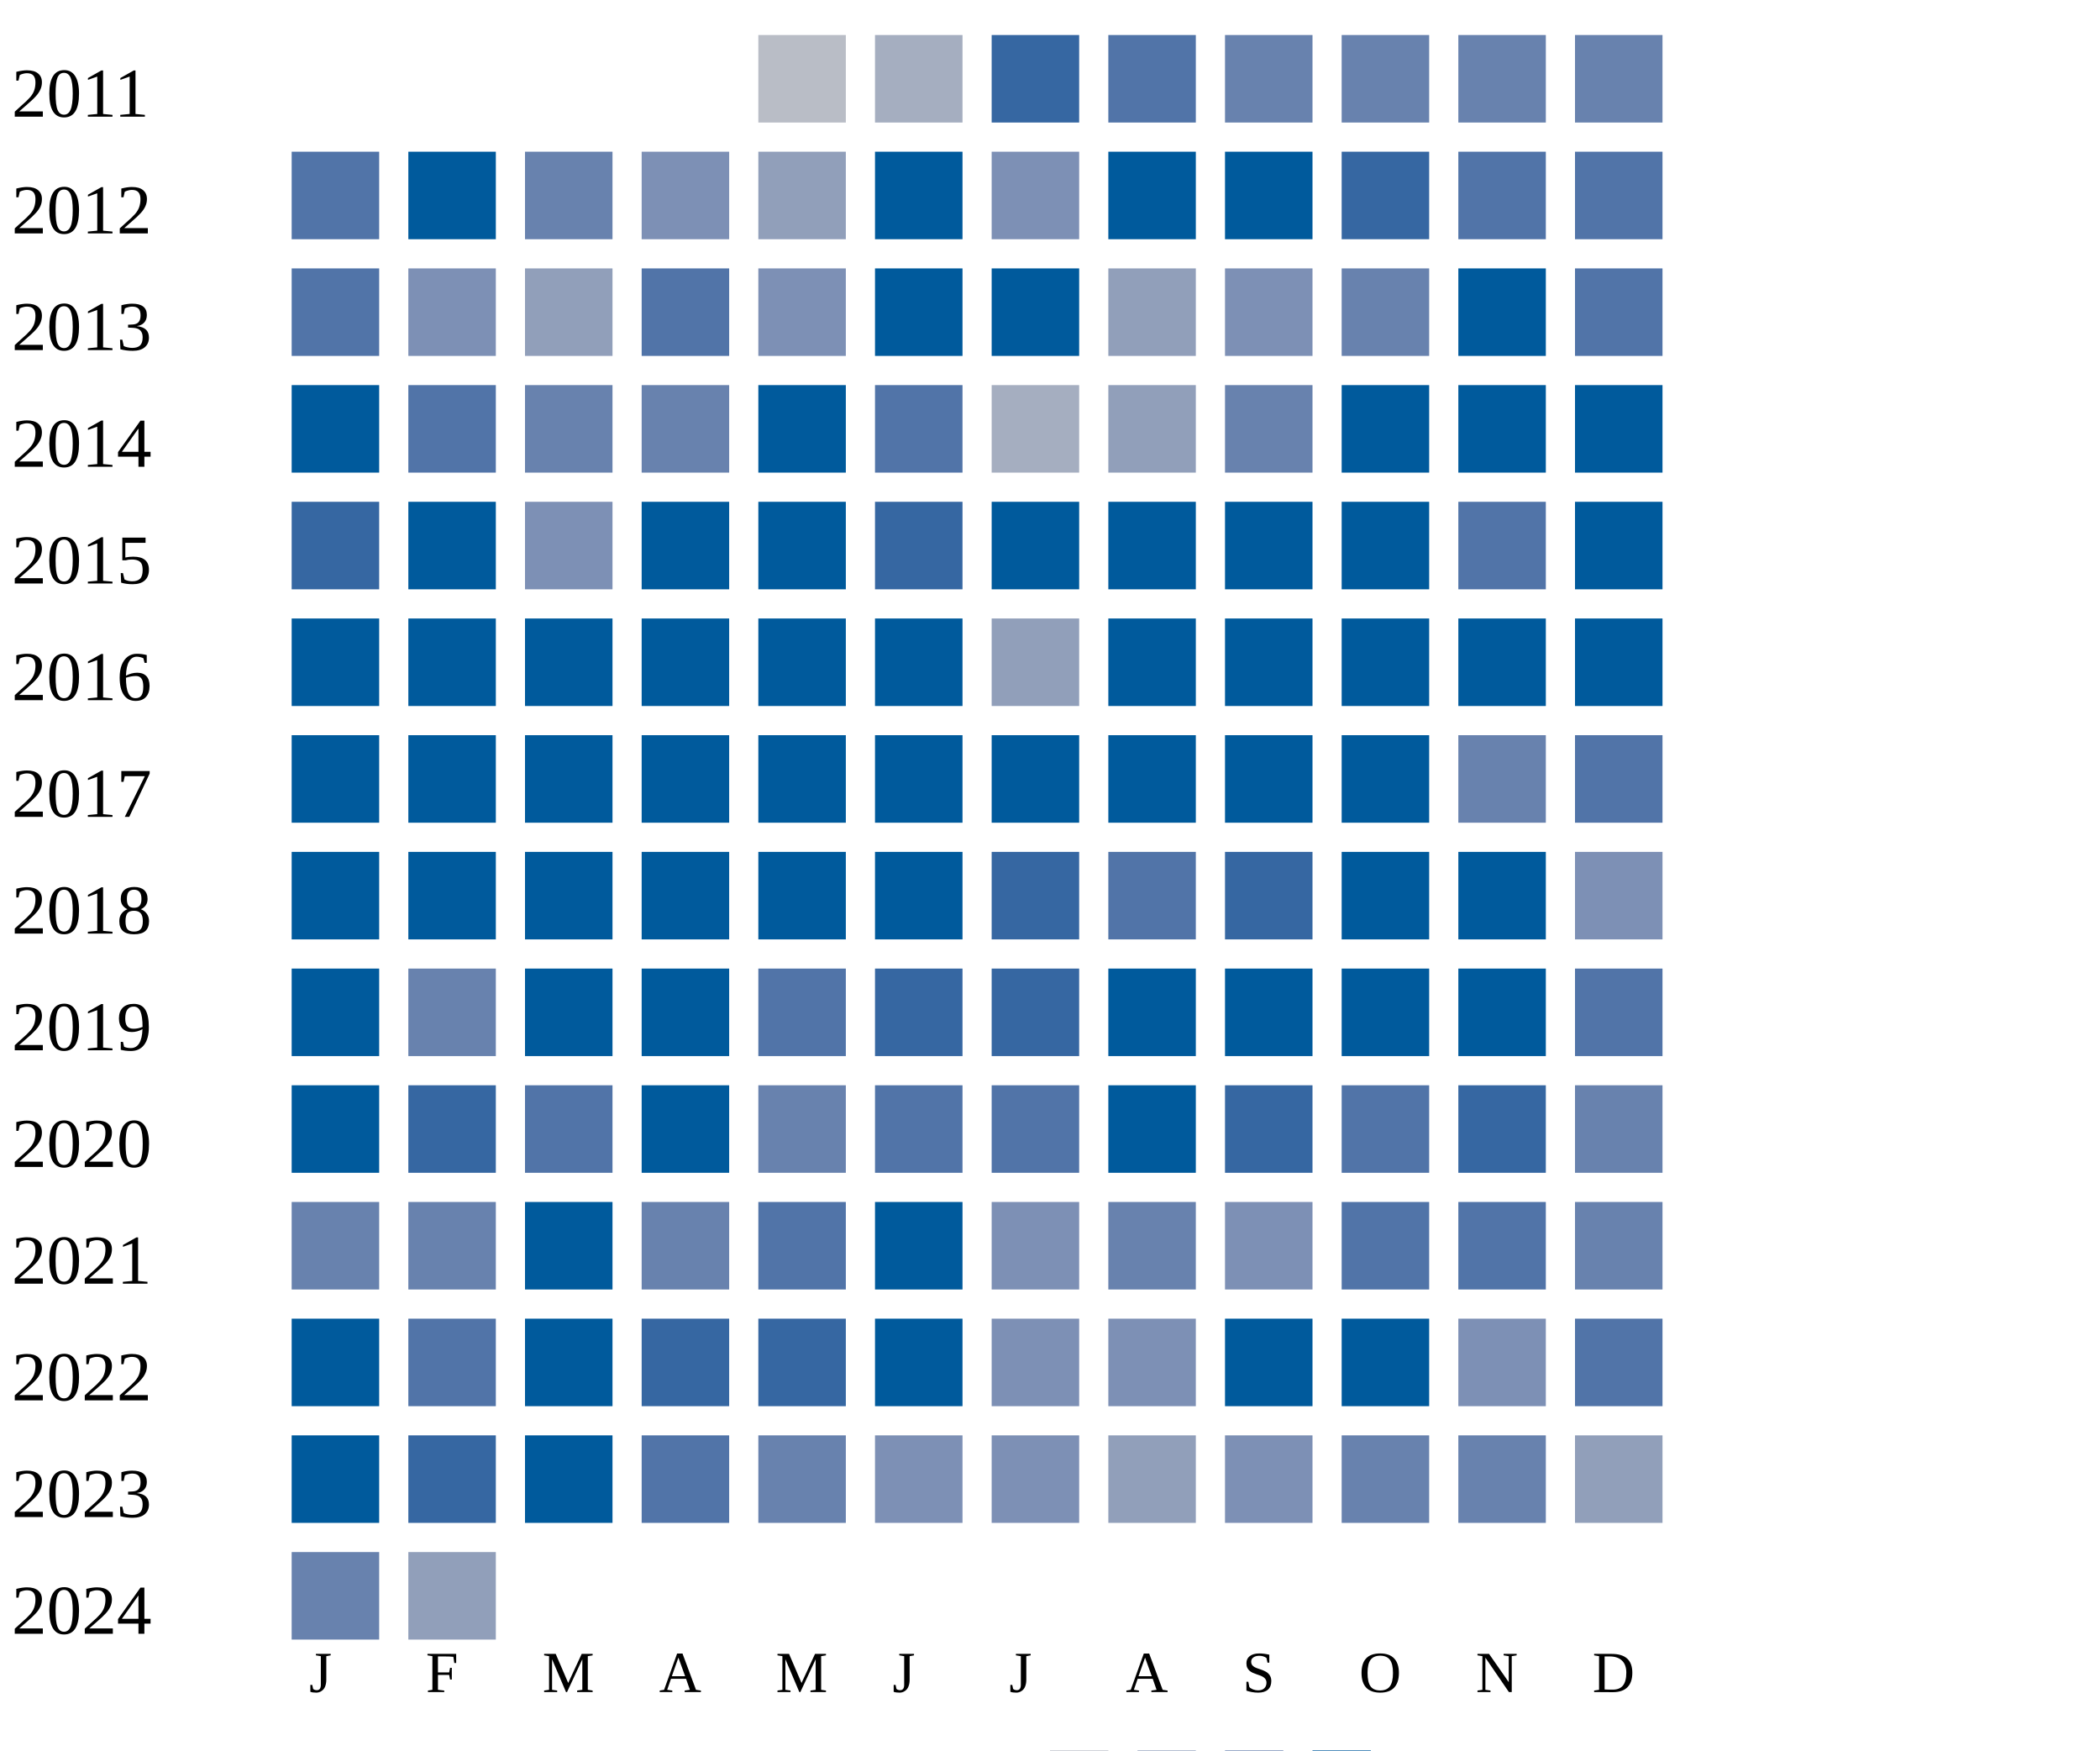
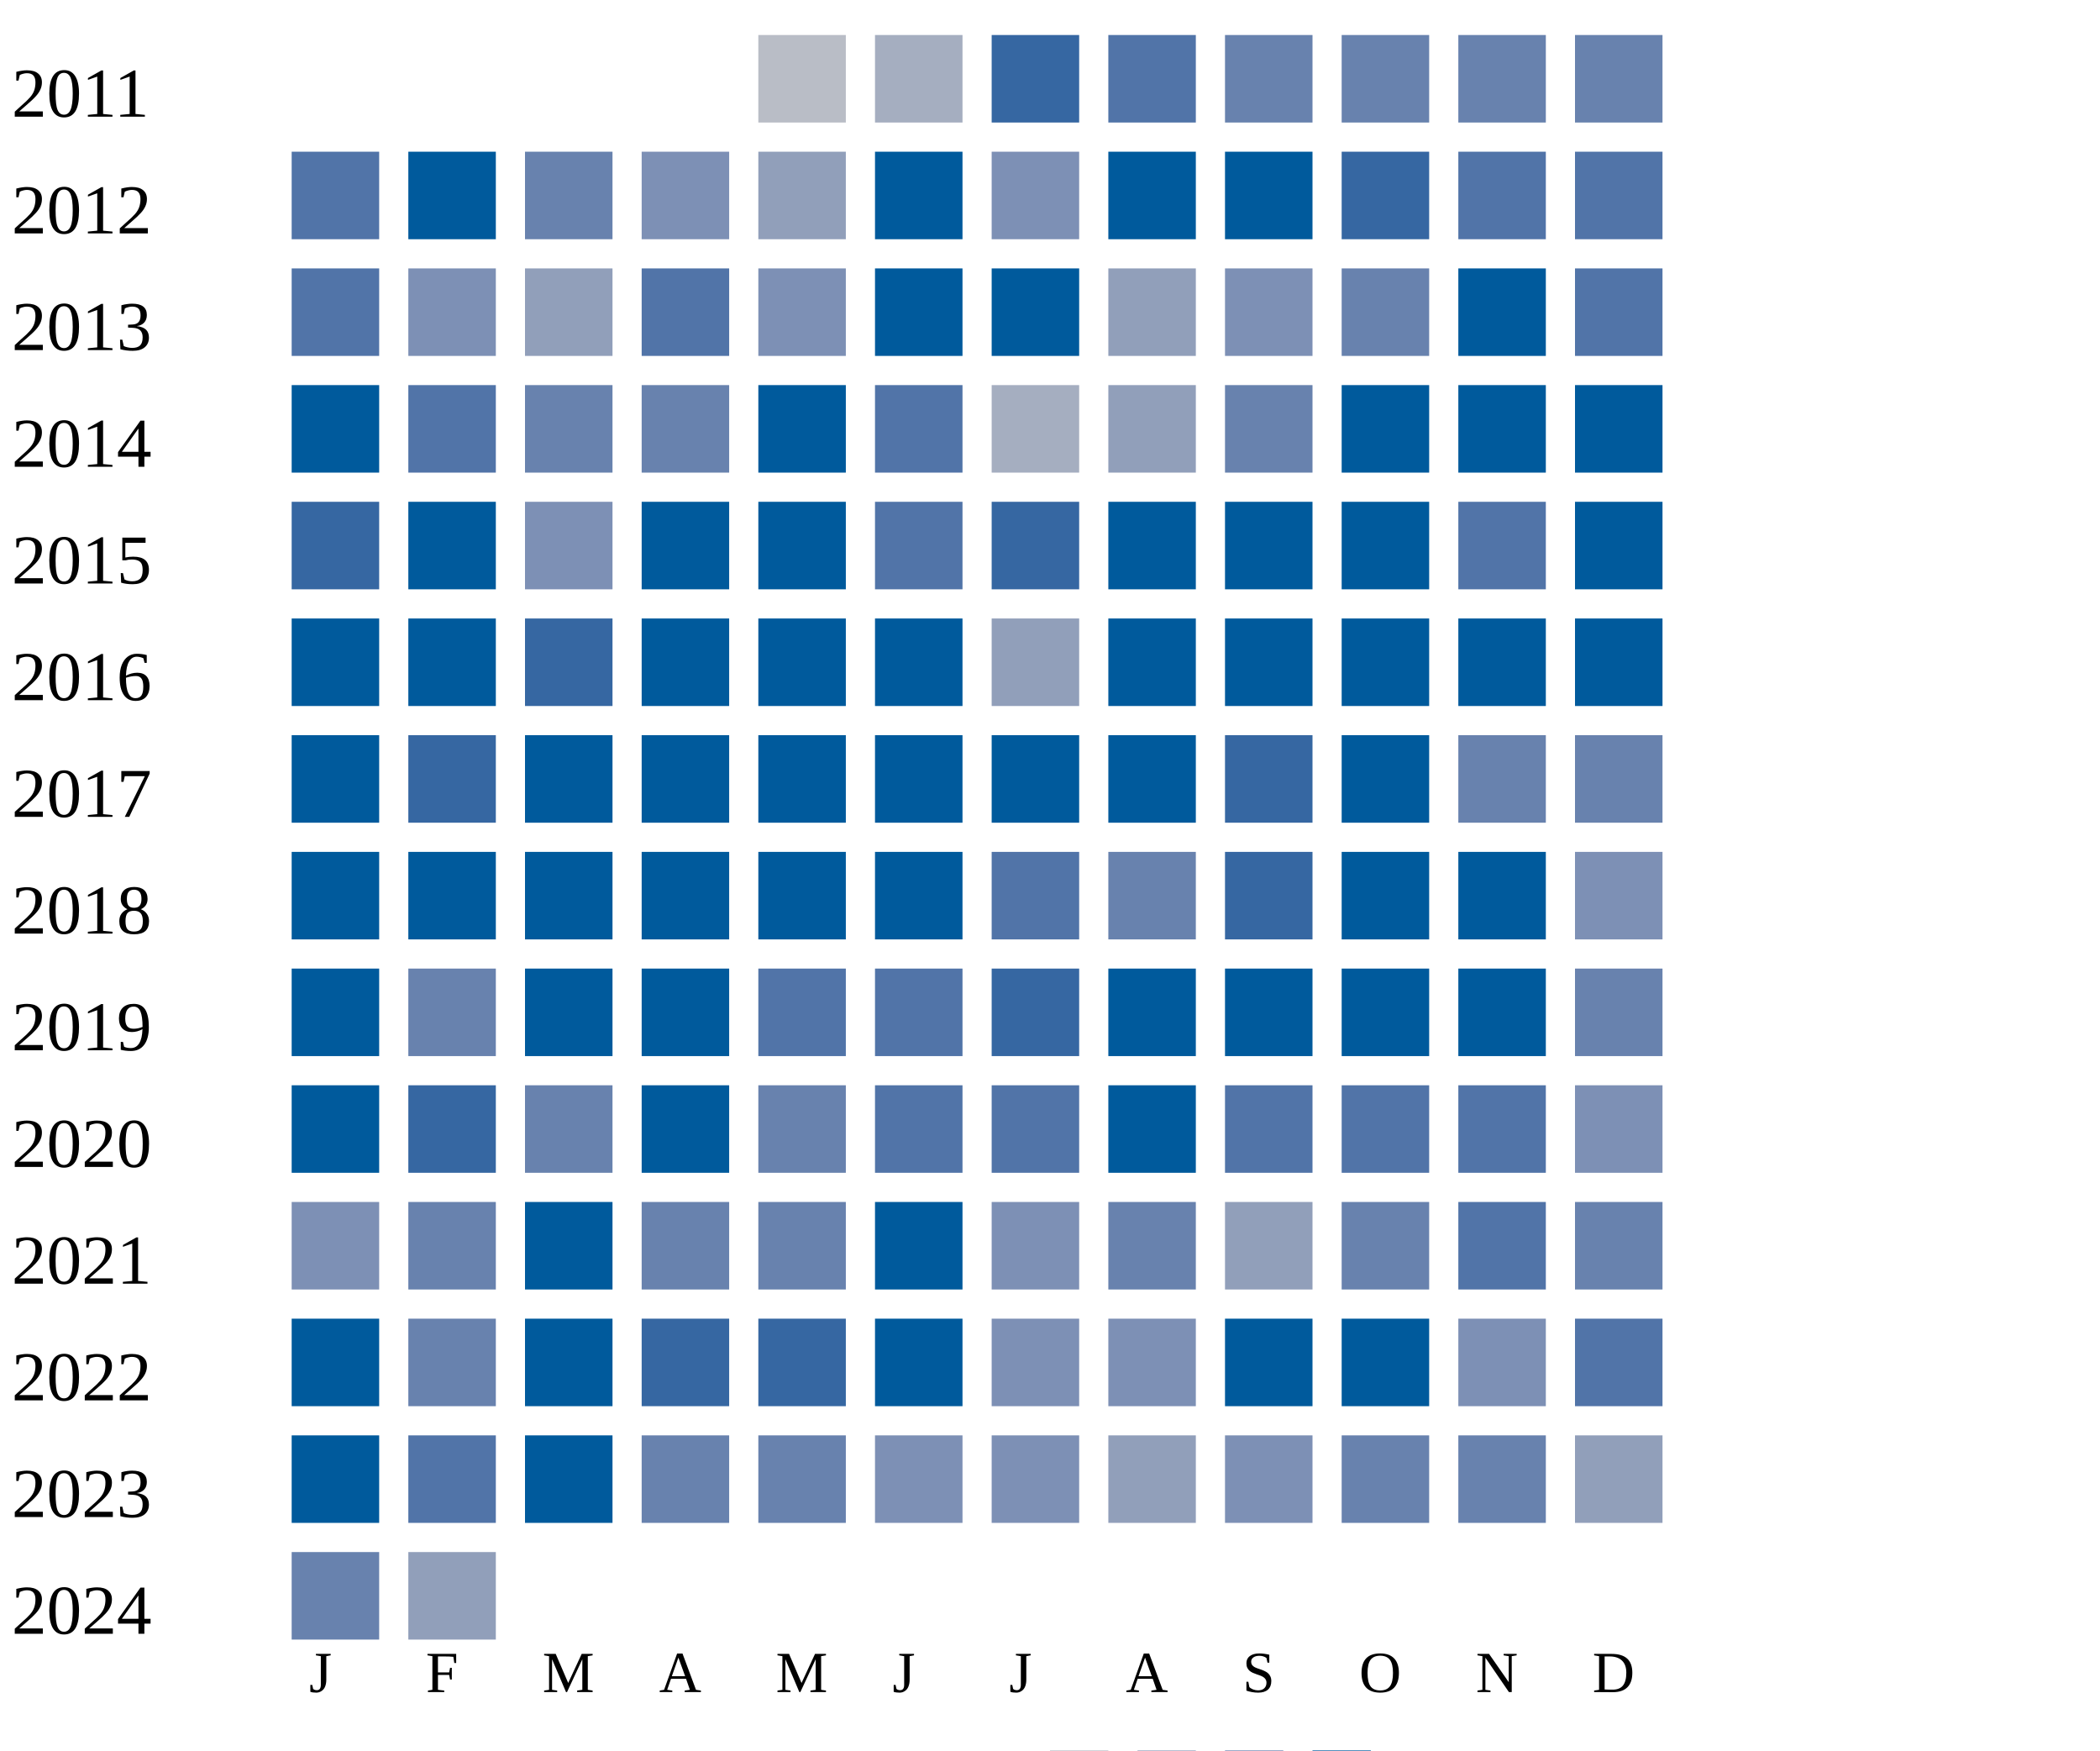
<svg xmlns="http://www.w3.org/2000/svg" width="360" height="300">
  <g transform="translate(0 0)">
    <text x="2" y="20">2011</text>
    <rect x="130" y="6" width="15" height="15" fill="#b9bdc6" />
    <rect x="150" y="6" width="15" height="15" fill="#a5aec0" />
    <rect x="170" y="6" width="15" height="15" fill="#3667a2" />
    <rect x="190" y="6" width="15" height="15" fill="#5174a8" />
    <rect x="210" y="6" width="15" height="15" fill="#6882ae" />
    <rect x="230" y="6" width="15" height="15" fill="#6882ae" />
    <rect x="250" y="6" width="15" height="15" fill="#6882ae" />
    <rect x="270" y="6" width="15" height="15" fill="#6882ae" />
  </g>
  <g transform="translate(0 20)">
    <text x="2" y="20">2012</text>
    <rect x="50" y="6" width="15" height="15" fill="#5174a8" />
    <rect x="70" y="6" width="15" height="15" fill="#005a9c" />
    <rect x="90" y="6" width="15" height="15" fill="#6882ae" />
    <rect x="110" y="6" width="15" height="15" fill="#7d90b5" />
    <rect x="130" y="6" width="15" height="15" fill="#919fba" />
    <rect x="150" y="6" width="15" height="15" fill="#005a9c" />
    <rect x="170" y="6" width="15" height="15" fill="#7d90b5" />
    <rect x="190" y="6" width="15" height="15" fill="#005a9c" />
    <rect x="210" y="6" width="15" height="15" fill="#005a9c" />
    <rect x="230" y="6" width="15" height="15" fill="#3667a2" />
    <rect x="250" y="6" width="15" height="15" fill="#5174a8" />
    <rect x="270" y="6" width="15" height="15" fill="#5174a8" />
  </g>
  <g transform="translate(0 40)">
    <text x="2" y="20">2013</text>
    <rect x="50" y="6" width="15" height="15" fill="#5174a8" />
    <rect x="70" y="6" width="15" height="15" fill="#7d90b5" />
    <rect x="90" y="6" width="15" height="15" fill="#919fba" />
    <rect x="110" y="6" width="15" height="15" fill="#5174a8" />
    <rect x="130" y="6" width="15" height="15" fill="#7d90b5" />
    <rect x="150" y="6" width="15" height="15" fill="#005a9c" />
    <rect x="170" y="6" width="15" height="15" fill="#005a9c" />
    <rect x="190" y="6" width="15" height="15" fill="#919fba" />
    <rect x="210" y="6" width="15" height="15" fill="#7d90b5" />
    <rect x="230" y="6" width="15" height="15" fill="#6882ae" />
    <rect x="250" y="6" width="15" height="15" fill="#005a9c" />
    <rect x="270" y="6" width="15" height="15" fill="#5174a8" />
  </g>
  <g transform="translate(0 60)">
    <text x="2" y="20">2014</text>
    <rect x="50" y="6" width="15" height="15" fill="#005a9c" />
    <rect x="70" y="6" width="15" height="15" fill="#5174a8" />
    <rect x="90" y="6" width="15" height="15" fill="#6882ae" />
    <rect x="110" y="6" width="15" height="15" fill="#6882ae" />
    <rect x="130" y="6" width="15" height="15" fill="#005a9c" />
    <rect x="150" y="6" width="15" height="15" fill="#5174a8" />
    <rect x="170" y="6" width="15" height="15" fill="#a5aec0" />
    <rect x="190" y="6" width="15" height="15" fill="#919fba" />
    <rect x="210" y="6" width="15" height="15" fill="#6882ae" />
    <rect x="230" y="6" width="15" height="15" fill="#005a9c" />
    <rect x="250" y="6" width="15" height="15" fill="#005a9c" />
    <rect x="270" y="6" width="15" height="15" fill="#005a9c" />
  </g>
  <g transform="translate(0 80)">
    <text x="2" y="20">2015</text>
    <rect x="50" y="6" width="15" height="15" fill="#3667a2" />
    <rect x="70" y="6" width="15" height="15" fill="#005a9c" />
    <rect x="90" y="6" width="15" height="15" fill="#7d90b5" />
    <rect x="110" y="6" width="15" height="15" fill="#005a9c" />
    <rect x="130" y="6" width="15" height="15" fill="#005a9c" />
-     <rect x="150" y="6" width="15" height="15" fill="#3667a2" />
-     <rect x="170" y="6" width="15" height="15" fill="#005a9c" />
+     <rect x="150" y="6" width="15" height="15" fill="#5174a8" />
+     <rect x="170" y="6" width="15" height="15" fill="#3667a2" />
    <rect x="190" y="6" width="15" height="15" fill="#005a9c" />
    <rect x="210" y="6" width="15" height="15" fill="#005a9c" />
    <rect x="230" y="6" width="15" height="15" fill="#005a9c" />
    <rect x="250" y="6" width="15" height="15" fill="#5174a8" />
    <rect x="270" y="6" width="15" height="15" fill="#005a9c" />
  </g>
  <g transform="translate(0 100)">
    <text x="2" y="20">2016</text>
    <rect x="50" y="6" width="15" height="15" fill="#005a9c" />
    <rect x="70" y="6" width="15" height="15" fill="#005a9c" />
-     <rect x="90" y="6" width="15" height="15" fill="#005a9c" />
+     <rect x="90" y="6" width="15" height="15" fill="#3667a2" />
    <rect x="110" y="6" width="15" height="15" fill="#005a9c" />
    <rect x="130" y="6" width="15" height="15" fill="#005a9c" />
    <rect x="150" y="6" width="15" height="15" fill="#005a9c" />
    <rect x="170" y="6" width="15" height="15" fill="#919fba" />
    <rect x="190" y="6" width="15" height="15" fill="#005a9c" />
    <rect x="210" y="6" width="15" height="15" fill="#005a9c" />
    <rect x="230" y="6" width="15" height="15" fill="#005a9c" />
    <rect x="250" y="6" width="15" height="15" fill="#005a9c" />
    <rect x="270" y="6" width="15" height="15" fill="#005a9c" />
  </g>
  <g transform="translate(0 120)">
    <text x="2" y="20">2017</text>
    <rect x="50" y="6" width="15" height="15" fill="#005a9c" />
-     <rect x="70" y="6" width="15" height="15" fill="#005a9c" />
+     <rect x="70" y="6" width="15" height="15" fill="#3667a2" />
    <rect x="90" y="6" width="15" height="15" fill="#005a9c" />
    <rect x="110" y="6" width="15" height="15" fill="#005a9c" />
    <rect x="130" y="6" width="15" height="15" fill="#005a9c" />
    <rect x="150" y="6" width="15" height="15" fill="#005a9c" />
    <rect x="170" y="6" width="15" height="15" fill="#005a9c" />
    <rect x="190" y="6" width="15" height="15" fill="#005a9c" />
-     <rect x="210" y="6" width="15" height="15" fill="#005a9c" />
+     <rect x="210" y="6" width="15" height="15" fill="#3667a2" />
    <rect x="230" y="6" width="15" height="15" fill="#005a9c" />
    <rect x="250" y="6" width="15" height="15" fill="#6882ae" />
-     <rect x="270" y="6" width="15" height="15" fill="#5174a8" />
+     <rect x="270" y="6" width="15" height="15" fill="#6882ae" />
  </g>
  <g transform="translate(0 140)">
    <text x="2" y="20">2018</text>
    <rect x="50" y="6" width="15" height="15" fill="#005a9c" />
    <rect x="70" y="6" width="15" height="15" fill="#005a9c" />
    <rect x="90" y="6" width="15" height="15" fill="#005a9c" />
    <rect x="110" y="6" width="15" height="15" fill="#005a9c" />
    <rect x="130" y="6" width="15" height="15" fill="#005a9c" />
    <rect x="150" y="6" width="15" height="15" fill="#005a9c" />
-     <rect x="170" y="6" width="15" height="15" fill="#3667a2" />
-     <rect x="190" y="6" width="15" height="15" fill="#5174a8" />
+     <rect x="170" y="6" width="15" height="15" fill="#5174a8" />
+     <rect x="190" y="6" width="15" height="15" fill="#6882ae" />
    <rect x="210" y="6" width="15" height="15" fill="#3667a2" />
    <rect x="230" y="6" width="15" height="15" fill="#005a9c" />
    <rect x="250" y="6" width="15" height="15" fill="#005a9c" />
    <rect x="270" y="6" width="15" height="15" fill="#7d90b5" />
  </g>
  <g transform="translate(0 160)">
    <text x="2" y="20">2019</text>
    <rect x="50" y="6" width="15" height="15" fill="#005a9c" />
    <rect x="70" y="6" width="15" height="15" fill="#6882ae" />
    <rect x="90" y="6" width="15" height="15" fill="#005a9c" />
    <rect x="110" y="6" width="15" height="15" fill="#005a9c" />
    <rect x="130" y="6" width="15" height="15" fill="#5174a8" />
-     <rect x="150" y="6" width="15" height="15" fill="#3667a2" />
+     <rect x="150" y="6" width="15" height="15" fill="#5174a8" />
    <rect x="170" y="6" width="15" height="15" fill="#3667a2" />
    <rect x="190" y="6" width="15" height="15" fill="#005a9c" />
    <rect x="210" y="6" width="15" height="15" fill="#005a9c" />
    <rect x="230" y="6" width="15" height="15" fill="#005a9c" />
    <rect x="250" y="6" width="15" height="15" fill="#005a9c" />
-     <rect x="270" y="6" width="15" height="15" fill="#5174a8" />
+     <rect x="270" y="6" width="15" height="15" fill="#6882ae" />
  </g>
  <g transform="translate(0 180)">
    <text x="2" y="20">2020</text>
    <rect x="50" y="6" width="15" height="15" fill="#005a9c" />
    <rect x="70" y="6" width="15" height="15" fill="#3667a2" />
-     <rect x="90" y="6" width="15" height="15" fill="#5174a8" />
+     <rect x="90" y="6" width="15" height="15" fill="#6882ae" />
    <rect x="110" y="6" width="15" height="15" fill="#005a9c" />
    <rect x="130" y="6" width="15" height="15" fill="#6882ae" />
    <rect x="150" y="6" width="15" height="15" fill="#5174a8" />
    <rect x="170" y="6" width="15" height="15" fill="#5174a8" />
    <rect x="190" y="6" width="15" height="15" fill="#005a9c" />
-     <rect x="210" y="6" width="15" height="15" fill="#3667a2" />
+     <rect x="210" y="6" width="15" height="15" fill="#5174a8" />
    <rect x="230" y="6" width="15" height="15" fill="#5174a8" />
-     <rect x="250" y="6" width="15" height="15" fill="#3667a2" />
-     <rect x="270" y="6" width="15" height="15" fill="#6882ae" />
+     <rect x="250" y="6" width="15" height="15" fill="#5174a8" />
+     <rect x="270" y="6" width="15" height="15" fill="#7d90b5" />
  </g>
  <g transform="translate(0 200)">
    <text x="2" y="20">2021</text>
-     <rect x="50" y="6" width="15" height="15" fill="#6882ae" />
+     <rect x="50" y="6" width="15" height="15" fill="#7d90b5" />
    <rect x="70" y="6" width="15" height="15" fill="#6882ae" />
    <rect x="90" y="6" width="15" height="15" fill="#005a9c" />
    <rect x="110" y="6" width="15" height="15" fill="#6882ae" />
-     <rect x="130" y="6" width="15" height="15" fill="#5174a8" />
+     <rect x="130" y="6" width="15" height="15" fill="#6882ae" />
    <rect x="150" y="6" width="15" height="15" fill="#005a9c" />
    <rect x="170" y="6" width="15" height="15" fill="#7d90b5" />
    <rect x="190" y="6" width="15" height="15" fill="#6882ae" />
-     <rect x="210" y="6" width="15" height="15" fill="#7d90b5" />
-     <rect x="230" y="6" width="15" height="15" fill="#5174a8" />
+     <rect x="210" y="6" width="15" height="15" fill="#919fba" />
+     <rect x="230" y="6" width="15" height="15" fill="#6882ae" />
    <rect x="250" y="6" width="15" height="15" fill="#5174a8" />
    <rect x="270" y="6" width="15" height="15" fill="#6882ae" />
  </g>
  <g transform="translate(0 220)">
    <text x="2" y="20">2022</text>
    <rect x="50" y="6" width="15" height="15" fill="#005a9c" />
-     <rect x="70" y="6" width="15" height="15" fill="#5174a8" />
+     <rect x="70" y="6" width="15" height="15" fill="#6882ae" />
    <rect x="90" y="6" width="15" height="15" fill="#005a9c" />
    <rect x="110" y="6" width="15" height="15" fill="#3667a2" />
    <rect x="130" y="6" width="15" height="15" fill="#3667a2" />
    <rect x="150" y="6" width="15" height="15" fill="#005a9c" />
    <rect x="170" y="6" width="15" height="15" fill="#7d90b5" />
    <rect x="190" y="6" width="15" height="15" fill="#7d90b5" />
    <rect x="210" y="6" width="15" height="15" fill="#005a9c" />
    <rect x="230" y="6" width="15" height="15" fill="#005a9c" />
    <rect x="250" y="6" width="15" height="15" fill="#7d90b5" />
    <rect x="270" y="6" width="15" height="15" fill="#5174a8" />
  </g>
  <g transform="translate(0 240)">
    <text x="2" y="20">2023</text>
    <rect x="50" y="6" width="15" height="15" fill="#005a9c" />
-     <rect x="70" y="6" width="15" height="15" fill="#3667a2" />
-     <rect x="90" y="6" width="15" height="15" fill="#005a9c" />
-     <rect x="110" y="6" width="15" height="15" fill="#5174a8" />
+     <rect x="70" y="6" width="15" height="15" fill="#5174a8" />
+     <rect x="90" y="6" width="15" height="15" fill="#005a9c" />
+     <rect x="110" y="6" width="15" height="15" fill="#6882ae" />
    <rect x="130" y="6" width="15" height="15" fill="#6882ae" />
    <rect x="150" y="6" width="15" height="15" fill="#7d90b5" />
    <rect x="170" y="6" width="15" height="15" fill="#7d90b5" />
    <rect x="190" y="6" width="15" height="15" fill="#919fba" />
    <rect x="210" y="6" width="15" height="15" fill="#7d90b5" />
    <rect x="230" y="6" width="15" height="15" fill="#6882ae" />
    <rect x="250" y="6" width="15" height="15" fill="#6882ae" />
    <rect x="270" y="6" width="15" height="15" fill="#919fba" />
  </g>
  <g transform="translate(0 260)">
    <text x="2" y="20">2024</text>
    <rect x="50" y="6" width="15" height="15" fill="#6882ae" />
    <rect x="70" y="6" width="15" height="15" fill="#919fba" />
  </g>
  <text style="font-size: 10px; text-align: center" x="53" y="290">J</text>
  <text style="font-size: 10px; text-align: center" x="73" y="290">F</text>
  <text style="font-size: 10px; text-align: center" x="93" y="290">M</text>
  <text style="font-size: 10px; text-align: center" x="113" y="290">A</text>
  <text style="font-size: 10px; text-align: center" x="133" y="290">M</text>
  <text style="font-size: 10px; text-align: center" x="153" y="290">J</text>
  <text style="font-size: 10px; text-align: center" x="173" y="290">J</text>
  <text style="font-size: 10px; text-align: center" x="193" y="290">A</text>
  <text style="font-size: 10px; text-align: center" x="213" y="290">S</text>
  <text style="font-size: 10px; text-align: center" x="233" y="290">O</text>
  <text style="font-size: 10px; text-align: center" x="253" y="290">N</text>
  <text style="font-size: 10px; text-align: center" x="273" y="290">D</text>
  <text style="font-size: 10px;" x="155" y="309">Less</text>
  <rect fill="#b9bdc6" width="10" height="10" x="180" y="300" />
  <rect fill="#919fba" width="10" height="10" x="195" y="300" />
  <rect fill="#6882ae" width="10" height="10" x="210" y="300" />
  <rect fill="#005a9c" width="10" height="10" x="225" y="300" />
  <text x="240" y="309" style="font-size: 10px;">More</text>
</svg>
